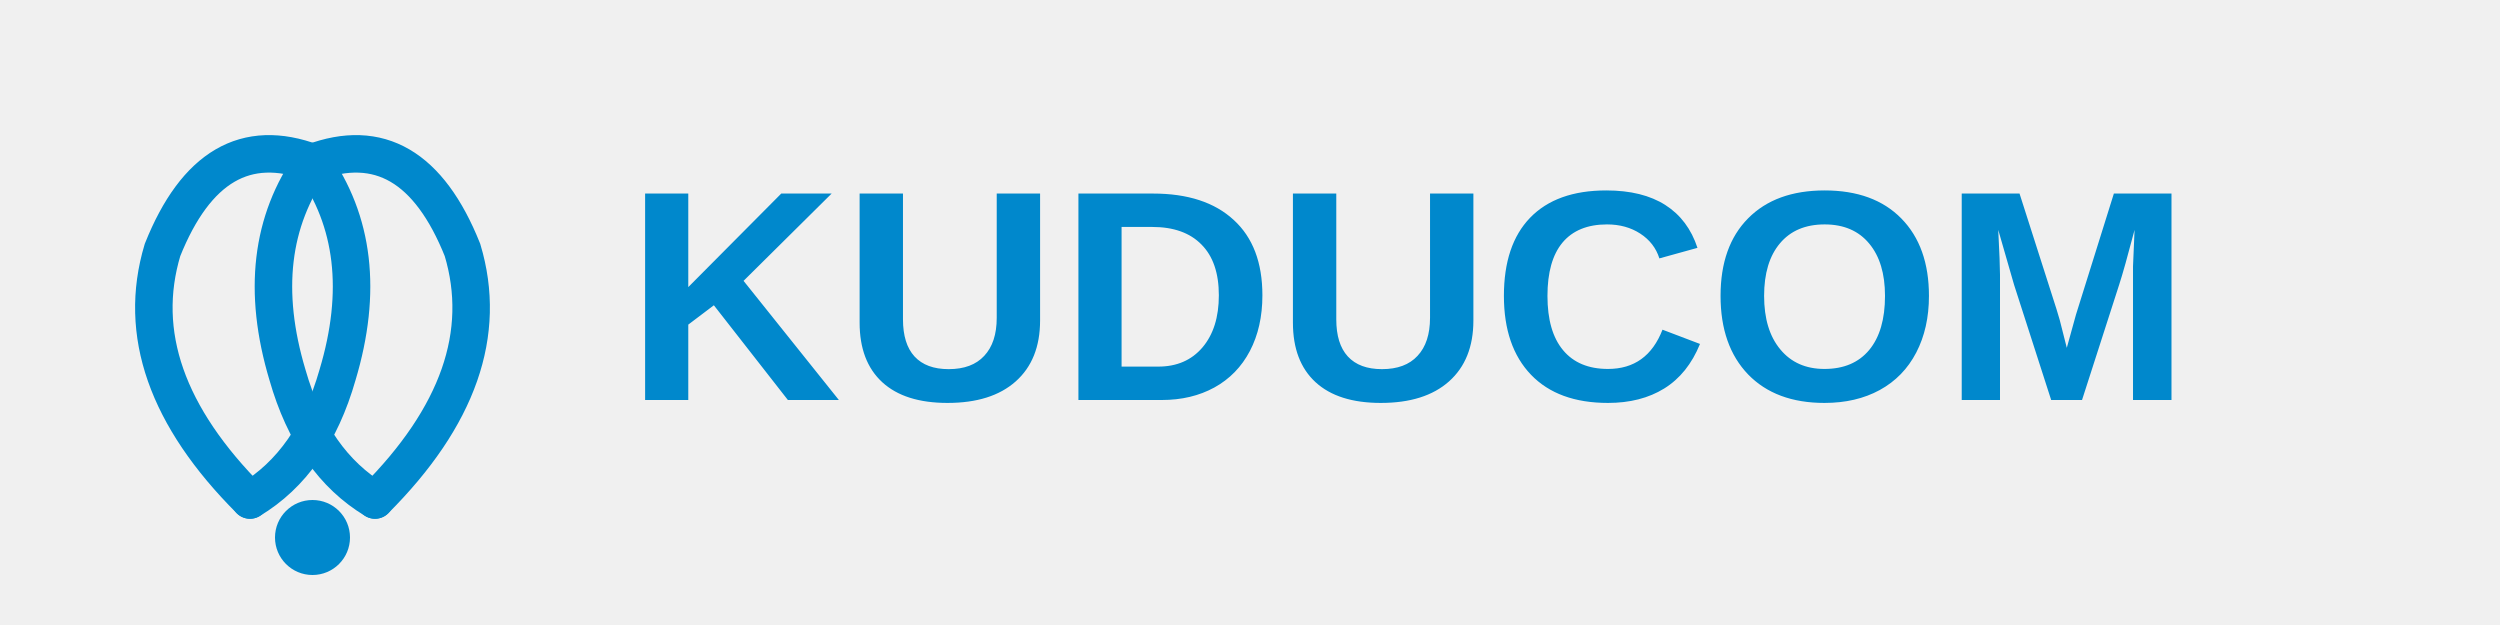
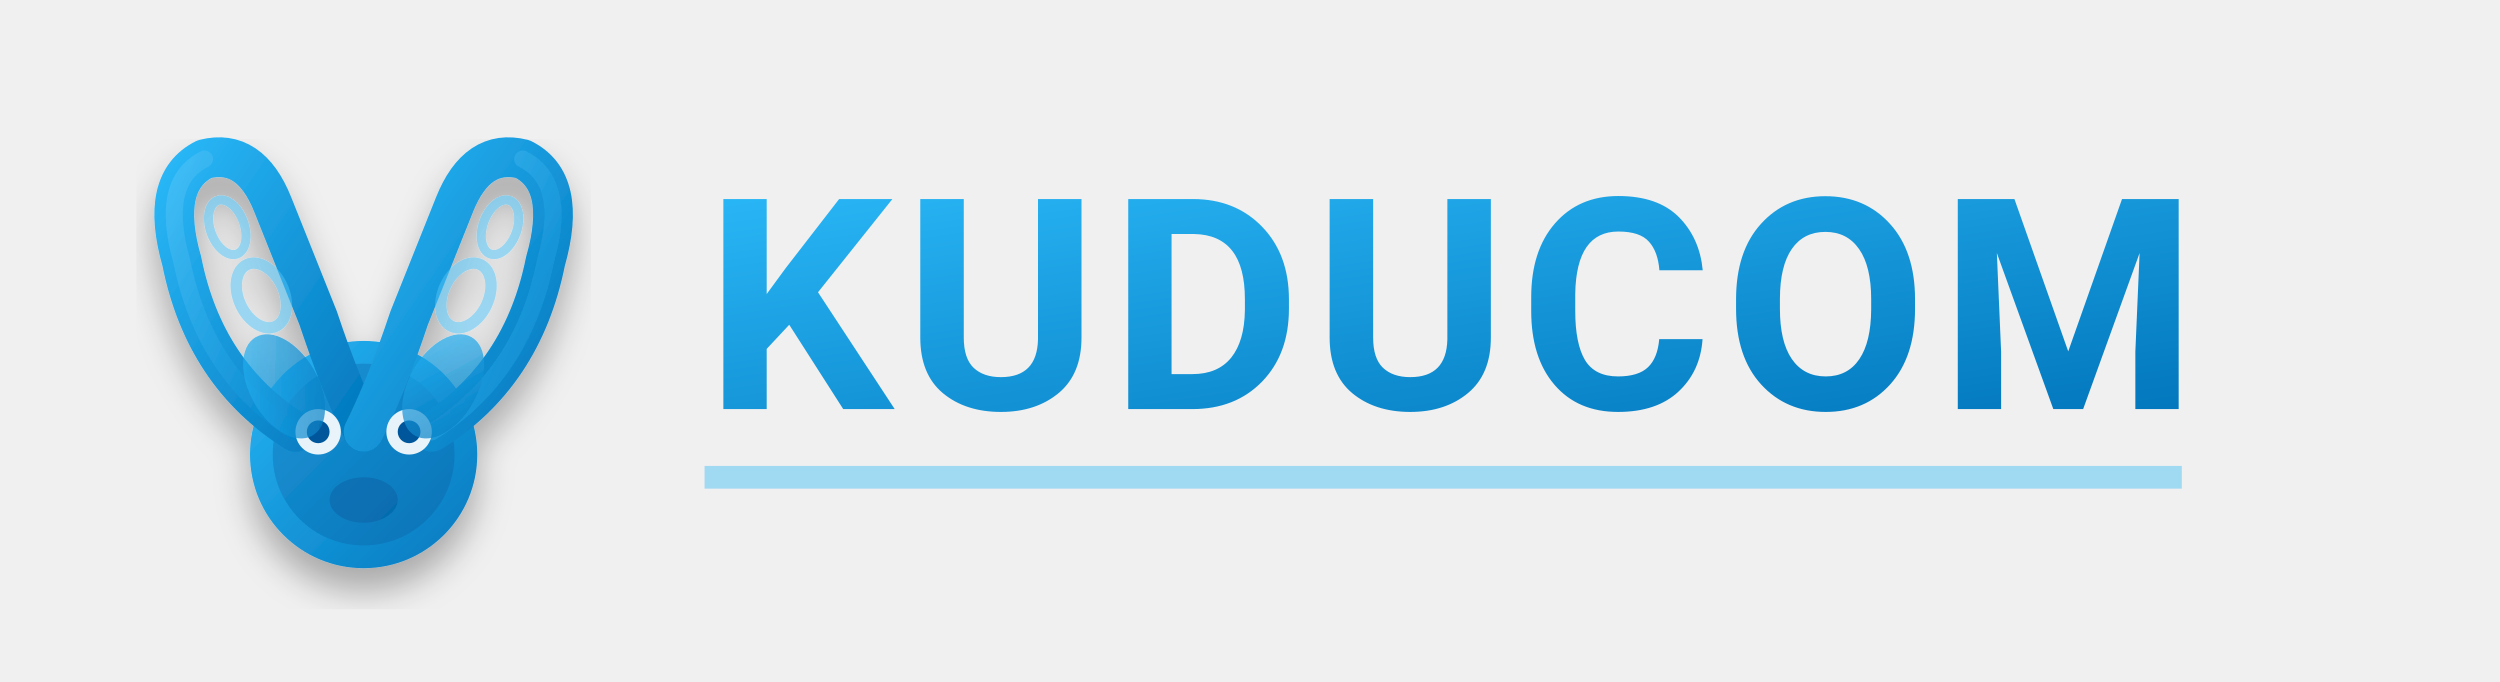
- <svg xmlns="http://www.w3.org/2000/svg" viewBox="0 0 200 50" fill="none">
-   <g transform="translate(5, 5)">
-     <path d="M 15 35 Q 5 25 8 15 Q 12 5 20 8 Q 15 15 18 25 Q 20 32 25 35" stroke="#0088CC" stroke-width="3" fill="none" stroke-linecap="round" />
-     <path d="M 25 35 Q 35 25 32 15 Q 28 5 20 8 Q 25 15 22 25 Q 20 32 15 35" stroke="#0088CC" stroke-width="3" fill="none" stroke-linecap="round" />
-     <circle cx="20" cy="38" r="3" fill="#0088CC" />
+ <svg xmlns="http://www.w3.org/2000/svg" viewBox="0 0 220 60" fill="none">
+   <defs>
+     <linearGradient id="kuduBlue" x1="0%" y1="0%" x2="100%" y2="100%">
+       <stop offset="0%" style="stop-color:#29B6F6;stop-opacity:1" />
+       <stop offset="100%" style="stop-color:#0277BD;stop-opacity:1" />
+     </linearGradient>
+     <linearGradient id="kuduLightBlue" x1="0%" y1="0%" x2="100%" y2="100%">
+       <stop offset="0%" style="stop-color:#4FC3F7;stop-opacity:1" />
+       <stop offset="100%" style="stop-color:#0288D1;stop-opacity:1" />
+     </linearGradient>
+     <filter id="kuduShadow">
+       <feDropShadow dx="0" dy="2" stdDeviation="1.5" flood-opacity="0.3" />
+     </filter>
+   </defs>
+   <g transform="translate(8, 8)" filter="url(#kuduShadow)">
+     <circle cx="24" cy="32" r="10" fill="url(#kuduBlue)" />
+     <circle cx="24" cy="32" r="8" fill="#01579B" opacity="0.3" />
+     <path d="M 18 30 Q 10 25 8 15 Q 6 8 10 6 Q 14 5 16 10 Q 18 15 20 20 Q 22 26 24 30" stroke="url(#kuduBlue)" stroke-width="3.5" fill="none" stroke-linecap="round" stroke-linejoin="round" />
+     <path d="M 18 30 Q 10 25 8 15 Q 6 8 10 6" stroke="url(#kuduLightBlue)" stroke-width="1.5" fill="none" stroke-linecap="round" opacity="0.6" />
+     <ellipse cx="15" cy="18" rx="2" ry="3" fill="none" stroke="#4FC3F7" stroke-width="1" opacity="0.5" transform="rotate(-25 15 18)" />
+     <ellipse cx="12" cy="12" rx="1.5" ry="2.5" fill="none" stroke="#4FC3F7" stroke-width="0.8" opacity="0.5" transform="rotate(-20 12 12)" />
+     <path d="M 30 30 Q 38 25 40 15 Q 42 8 38 6 Q 34 5 32 10 Q 30 15 28 20 Q 26 26 24 30" stroke="url(#kuduBlue)" stroke-width="3.5" fill="none" stroke-linecap="round" stroke-linejoin="round" />
+     <path d="M 30 30 Q 38 25 40 15 Q 42 8 38 6" stroke="url(#kuduLightBlue)" stroke-width="1.5" fill="none" stroke-linecap="round" opacity="0.6" />
+     <ellipse cx="33" cy="18" rx="2" ry="3" fill="none" stroke="#4FC3F7" stroke-width="1" opacity="0.5" transform="rotate(25 33 18)" />
+     <ellipse cx="36" cy="12" rx="1.5" ry="2.5" fill="none" stroke="#4FC3F7" stroke-width="0.8" opacity="0.5" transform="rotate(20 36 12)" />
+     <circle cx="20" cy="30" r="2" fill="#ffffff" opacity="0.9" />
+     <circle cx="28" cy="30" r="2" fill="#ffffff" opacity="0.9" />
+     <circle cx="20" cy="30" r="1" fill="#01579B" />
+     <circle cx="28" cy="30" r="1" fill="#01579B" />
+     <ellipse cx="24" cy="36" rx="3" ry="2" fill="#01579B" opacity="0.4" />
+     <ellipse cx="17" cy="26" rx="3" ry="5" fill="url(#kuduBlue)" opacity="0.7" transform="rotate(-30 17 26)" />
+     <ellipse cx="31" cy="26" rx="3" ry="5" fill="url(#kuduBlue)" opacity="0.7" transform="rotate(30 31 26)" />
  </g>
-   <text x="50" y="32" font-family="Arial, Helvetica, sans-serif" font-size="24" font-weight="bold" fill="#0088CC">KUDUCOM</text>
+   <text x="62" y="36" font-family="'Roboto', Arial, sans-serif" font-size="26" font-weight="700" fill="url(#kuduBlue)" letter-spacing="1">KUDUCOM</text>
+   <line x1="62" y1="42" x2="192" y2="42" stroke="#29B6F6" stroke-width="2" opacity="0.4" />
</svg>
